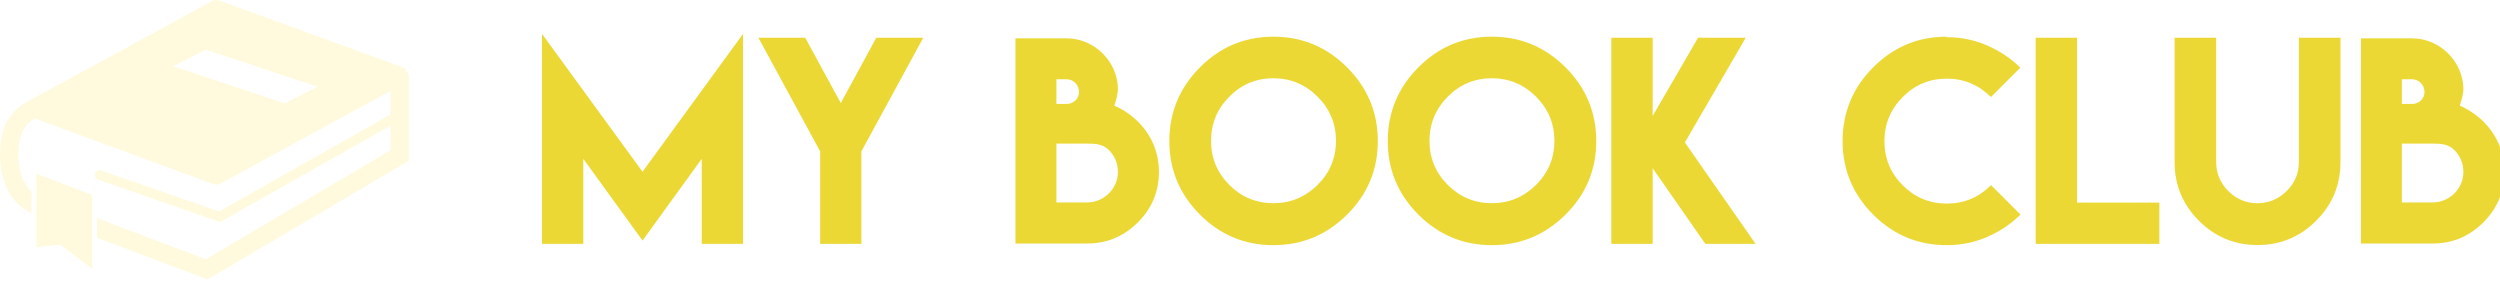
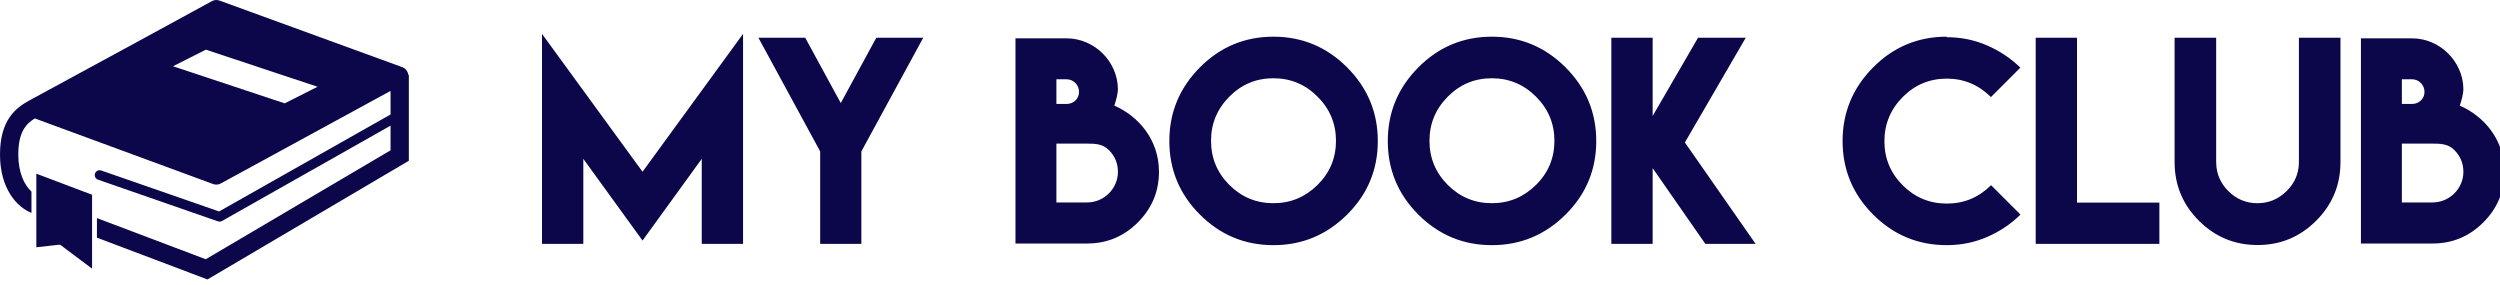
<svg xmlns="http://www.w3.org/2000/svg" viewBox="0 0 369 42">
  <defs id="SvgjsDefs1001" />
-   <g id="SvgjsG1007" featurekey="symbolFeature-0" transform="matrix(0.6704981,0,0,0.6704981,-3.35249,-12.73946)" fill="#ebd834">
+   <g id="SvgjsG1007" featurekey="symbolFeature-0" transform="matrix(0.6704981,0,0,0.6704981,-3.35249,-12.73946)" fill="#0b074a">
    <g stroke="none" stroke-width="1" fill="none" fill-rule="evenodd">
-       <path d="M67.666,41.75 L43.08,33.584 L50.32,29.932 L74.907,38.099 L67.666,41.75 Z M94.873,35.466 C94.79,34.706 94.29,34.052 93.567,33.788 L53.312,19.12 C52.771,18.925 52.165,18.967 51.658,19.246 C51.368,19.404 22.528,35.153 11.522,41.079 C8.297,42.807 5,45.578 5,53.025 C5,60.495 8.697,64.587 11.926,65.869 L11.926,61.169 C10.325,59.711 9.026,56.957 9.026,53.025 C9.026,48.099 10.724,46.254 12.655,45.068 C22.39,48.667 51.929,59.518 51.929,59.518 C52.154,59.601 52.388,59.641 52.623,59.641 C52.957,59.641 53.287,59.559 53.587,59.396 L90.973,39.013 L90.973,44.2 L53.232,65.549 L27.278,56.529 C26.72,56.335 26.11,56.631 25.916,57.188 C25.721,57.747 26.017,58.358 26.576,58.551 L52.986,67.73 C53.1,67.77 53.219,67.789 53.337,67.789 C53.52,67.789 53.702,67.742 53.863,67.65 L90.973,46.661 L90.973,52.089 L50.291,76.067 C47.036,74.837 35.616,70.521 26.339,67.016 L26.339,71.321 C37.019,75.356 49.769,80.175 49.769,80.175 L50.672,80.517 L95,54.39 L95,35.466 L94.873,35.466 Z M12.997,73.434 L18.002,72.874 C18.021,72.872 18.041,72.871 18.061,72.871 C18.176,72.871 18.289,72.909 18.382,72.977 L25.268,78.139 L25.268,61.869 L12.997,57.232 L12.997,73.434 Z" fill="#fffade" />
+       <path d="M67.666,41.75 L43.08,33.584 L50.32,29.932 L74.907,38.099 L67.666,41.75 Z M94.873,35.466 C94.79,34.706 94.29,34.052 93.567,33.788 L53.312,19.12 C52.771,18.925 52.165,18.967 51.658,19.246 C51.368,19.404 22.528,35.153 11.522,41.079 C8.297,42.807 5,45.578 5,53.025 C5,60.495 8.697,64.587 11.926,65.869 L11.926,61.169 C10.325,59.711 9.026,56.957 9.026,53.025 C9.026,48.099 10.724,46.254 12.655,45.068 C22.39,48.667 51.929,59.518 51.929,59.518 C52.154,59.601 52.388,59.641 52.623,59.641 C52.957,59.641 53.287,59.559 53.587,59.396 L90.973,39.013 L90.973,44.2 L53.232,65.549 L27.278,56.529 C26.72,56.335 26.11,56.631 25.916,57.188 C25.721,57.747 26.017,58.358 26.576,58.551 L52.986,67.73 C53.1,67.77 53.219,67.789 53.337,67.789 C53.52,67.789 53.702,67.742 53.863,67.65 L90.973,46.661 L90.973,52.089 L50.291,76.067 C47.036,74.837 35.616,70.521 26.339,67.016 L26.339,71.321 C37.019,75.356 49.769,80.175 49.769,80.175 L50.672,80.517 L95,54.39 L95,35.466 L94.873,35.466 Z M12.997,73.434 L18.002,72.874 C18.021,72.872 18.041,72.871 18.061,72.871 C18.176,72.871 18.289,72.909 18.382,72.977 L25.268,78.139 L25.268,61.869 L12.997,57.232 L12.997,73.434 Z" fill="#0b074a" />
    </g>
  </g>
-   <g id="SvgjsG1008" featurekey="nameFeature-0" transform="matrix(0.966524,0,0,0.966524,78.48981,-2.664536)" fill="#ebd834">
+   <g id="SvgjsG1008" featurekey="nameFeature-0" transform="matrix(0.966524,0,0,0.966524,78.48981,-2.664536)" fill="#0b074a">
    <path d="M1.562 7.93 l15.352 21.055 l15.352 -21.055 l0 32.07 l-6.309 0 l0 -12.988 l-9.043 12.48 l-9.043 -12.48 l0 12.988 l-6.309 0 l0 -32.07 z M34.609 8.516 l7.148 0 l5.43 9.98 l5.43 -9.98 l7.168 0 l-9.453 17.363 l0 14.121 l-6.289 0 l0 -14.121 z M81.699 8.613 l-0.02 0 c4.219 0 7.754 3.496 7.832 7.676 c0 0.84 -0.293 1.816 -0.547 2.598 c3.594 1.562 6.816 5.117 6.816 10.098 c0 3.008 -1.074 5.586 -3.223 7.734 s-4.727 3.223 -7.734 3.223 l-10.957 0 l0 -31.328 l7.832 0 z M80.117 18.633 l1.562 0 c1.055 0 1.895 -0.801 1.895 -1.836 c0 -1.055 -0.84 -1.934 -1.895 -1.934 l-1.562 0 l0 3.769 z M84.805 33.672 c2.578 0 4.707 -2.109 4.707 -4.668 c0 -1.309 -0.469 -2.422 -1.387 -3.34 s-2.031 -0.977 -3.32 -0.977 l-4.688 0 l0 8.984 l4.688 0 z M113.262 8.359 c4.375 0 8.125 1.562 11.25 4.688 s4.688 6.875 4.688 11.25 s-1.562 8.125 -4.688 11.23 s-6.875 4.668 -11.25 4.668 s-8.125 -1.562 -11.23 -4.668 s-4.668 -6.856 -4.668 -11.23 s1.562 -8.125 4.668 -11.25 s6.856 -4.688 11.23 -4.688 z M113.262 14.707 c-2.637 0 -4.883 0.938 -6.738 2.812 s-2.793 4.121 -2.793 6.738 c0 2.637 0.938 4.883 2.793 6.738 s4.102 2.793 6.738 2.793 c2.617 0 4.863 -0.938 6.738 -2.793 s2.812 -4.102 2.812 -6.738 c0 -2.617 -0.938 -4.863 -2.812 -6.738 s-4.121 -2.812 -6.738 -2.812 z M146.621 8.359 c4.375 0 8.125 1.562 11.25 4.688 s4.688 6.875 4.688 11.25 s-1.562 8.125 -4.688 11.23 s-6.875 4.668 -11.25 4.668 s-8.125 -1.562 -11.23 -4.668 s-4.668 -6.856 -4.668 -11.23 s1.562 -8.125 4.668 -11.25 s6.856 -4.688 11.23 -4.688 z M146.621 14.707 c-2.637 0 -4.883 0.938 -6.738 2.812 s-2.793 4.121 -2.793 6.738 c0 2.637 0.938 4.883 2.793 6.738 s4.102 2.793 6.738 2.793 c2.617 0 4.863 -0.938 6.738 -2.793 s2.812 -4.102 2.812 -6.738 c0 -2.617 -0.938 -4.863 -2.812 -6.738 s-4.121 -2.812 -6.738 -2.812 z M164.863 8.516 l6.309 0 l0 11.953 l6.934 -11.953 l7.285 0 l-9.297 15.996 l10.801 15.488 l-7.676 0 l-8.047 -11.563 l0 11.563 l-6.309 0 l0 -31.484 z M216.075 8.359 l-0.02 0.078 c2.188 0 4.238 0.41 6.172 1.25 s3.633 1.973 5.098 3.398 l-4.492 4.492 c-1.895 -1.875 -4.141 -2.812 -6.738 -2.812 c-2.637 0 -4.883 0.938 -6.738 2.812 s-2.793 4.121 -2.793 6.738 c0 2.637 0.938 4.883 2.793 6.738 s4.102 2.793 6.738 2.793 s4.883 -0.938 6.758 -2.812 l4.492 4.492 c-1.465 1.445 -3.164 2.578 -5.098 3.418 s-3.984 1.25 -6.172 1.25 c-4.375 0 -8.125 -1.562 -11.23 -4.668 s-4.668 -6.856 -4.668 -11.23 s1.562 -8.125 4.668 -11.25 s6.856 -4.688 11.23 -4.688 z M229.668 8.516 l6.309 0 l0 25.176 l12.578 0 l0 6.309 l-18.887 0 l0 -31.484 z M269.863 8.516 l6.348 0 l0 12.656 l0 6.328 c0 3.496 -1.23 6.484 -3.711 8.965 s-5.469 3.711 -8.945 3.711 c-3.496 0 -6.484 -1.23 -8.965 -3.711 s-3.711 -5.469 -3.711 -8.965 l0 -6.328 l0 -12.656 l6.348 0 l0 12.656 l0 5.664 l0 0.645 c0 1.738 0.625 3.223 1.855 4.453 s2.715 1.855 4.453 1.855 c1.719 0 3.203 -0.625 4.453 -1.855 s1.875 -2.715 1.875 -4.453 l0 -0.645 l0 -5.664 l0 -12.656 z M287.168 8.613 l-0.02 0 c4.219 0 7.754 3.496 7.832 7.676 c0 0.84 -0.293 1.816 -0.547 2.598 c3.594 1.562 6.816 5.117 6.816 10.098 c0 3.008 -1.074 5.586 -3.223 7.734 s-4.727 3.223 -7.734 3.223 l-10.957 0 l0 -31.328 l7.832 0 z M285.586 18.633 l1.562 0 c1.055 0 1.895 -0.801 1.895 -1.836 c0 -1.055 -0.84 -1.934 -1.895 -1.934 l-1.562 0 l0 3.769 z M290.274 33.672 c2.578 0 4.707 -2.109 4.707 -4.668 c0 -1.309 -0.469 -2.422 -1.387 -3.34 s-2.031 -0.977 -3.32 -0.977 l-4.688 0 l0 8.984 l4.688 0 z" />
  </g>
</svg>
